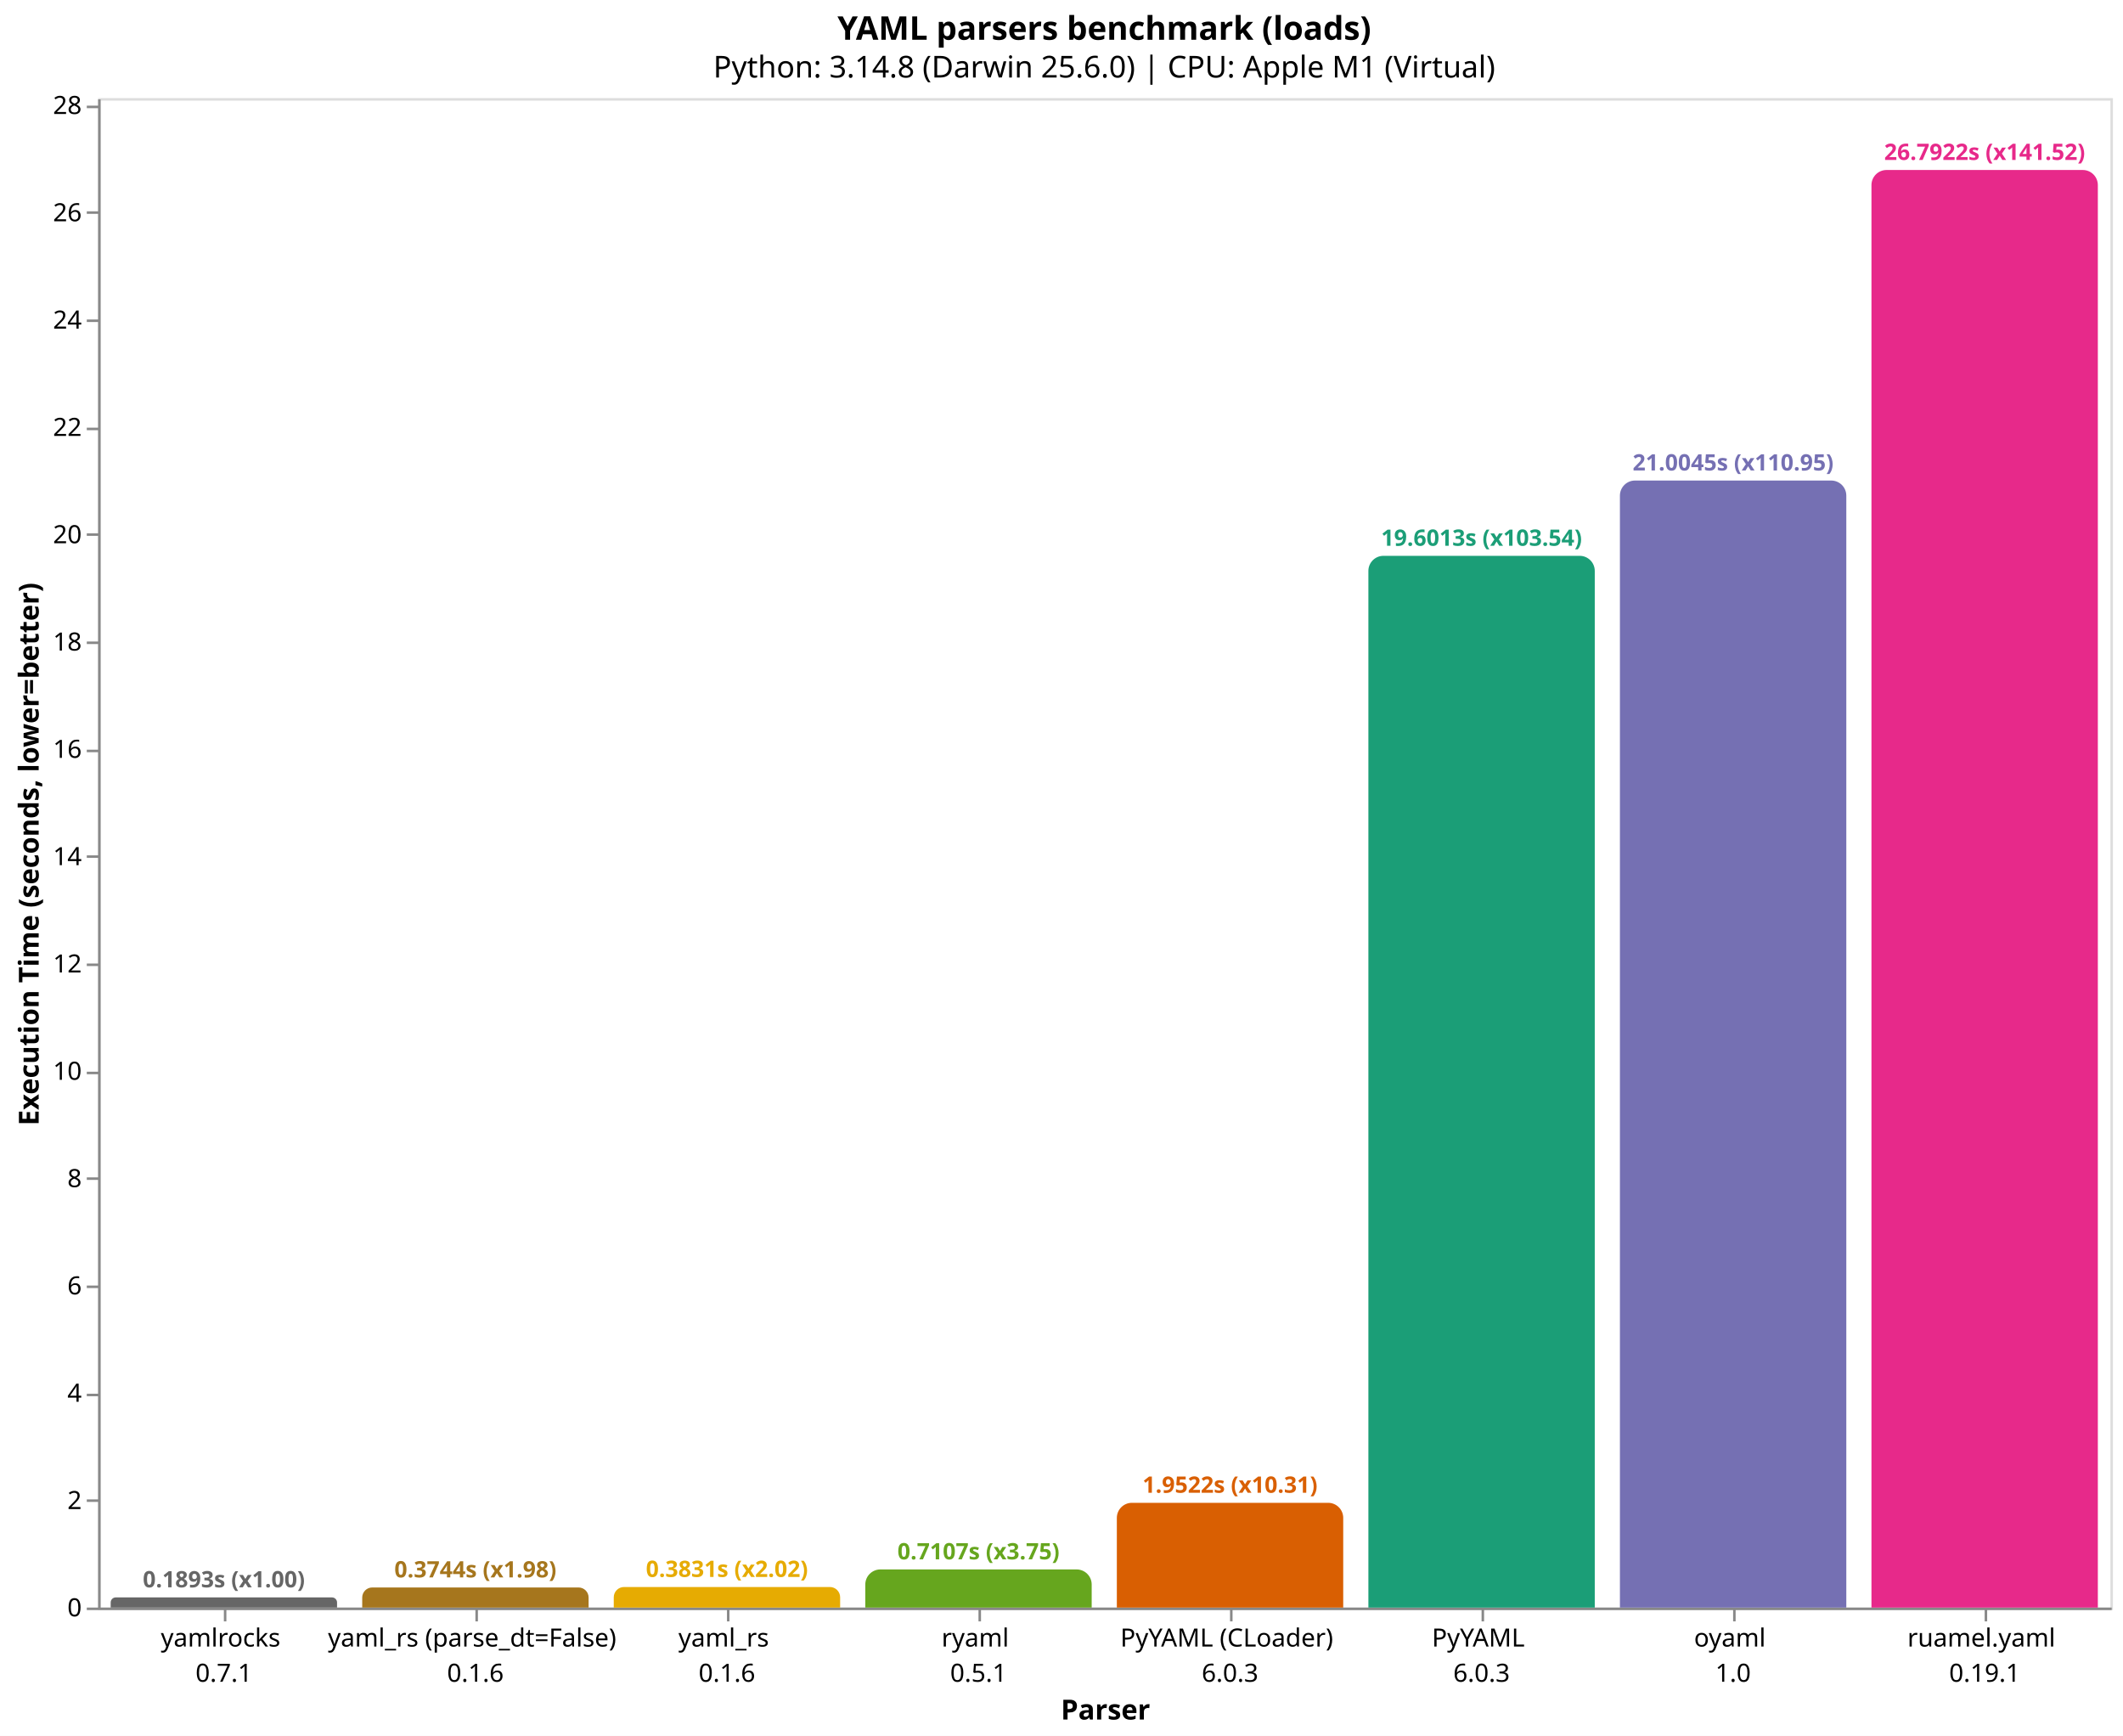
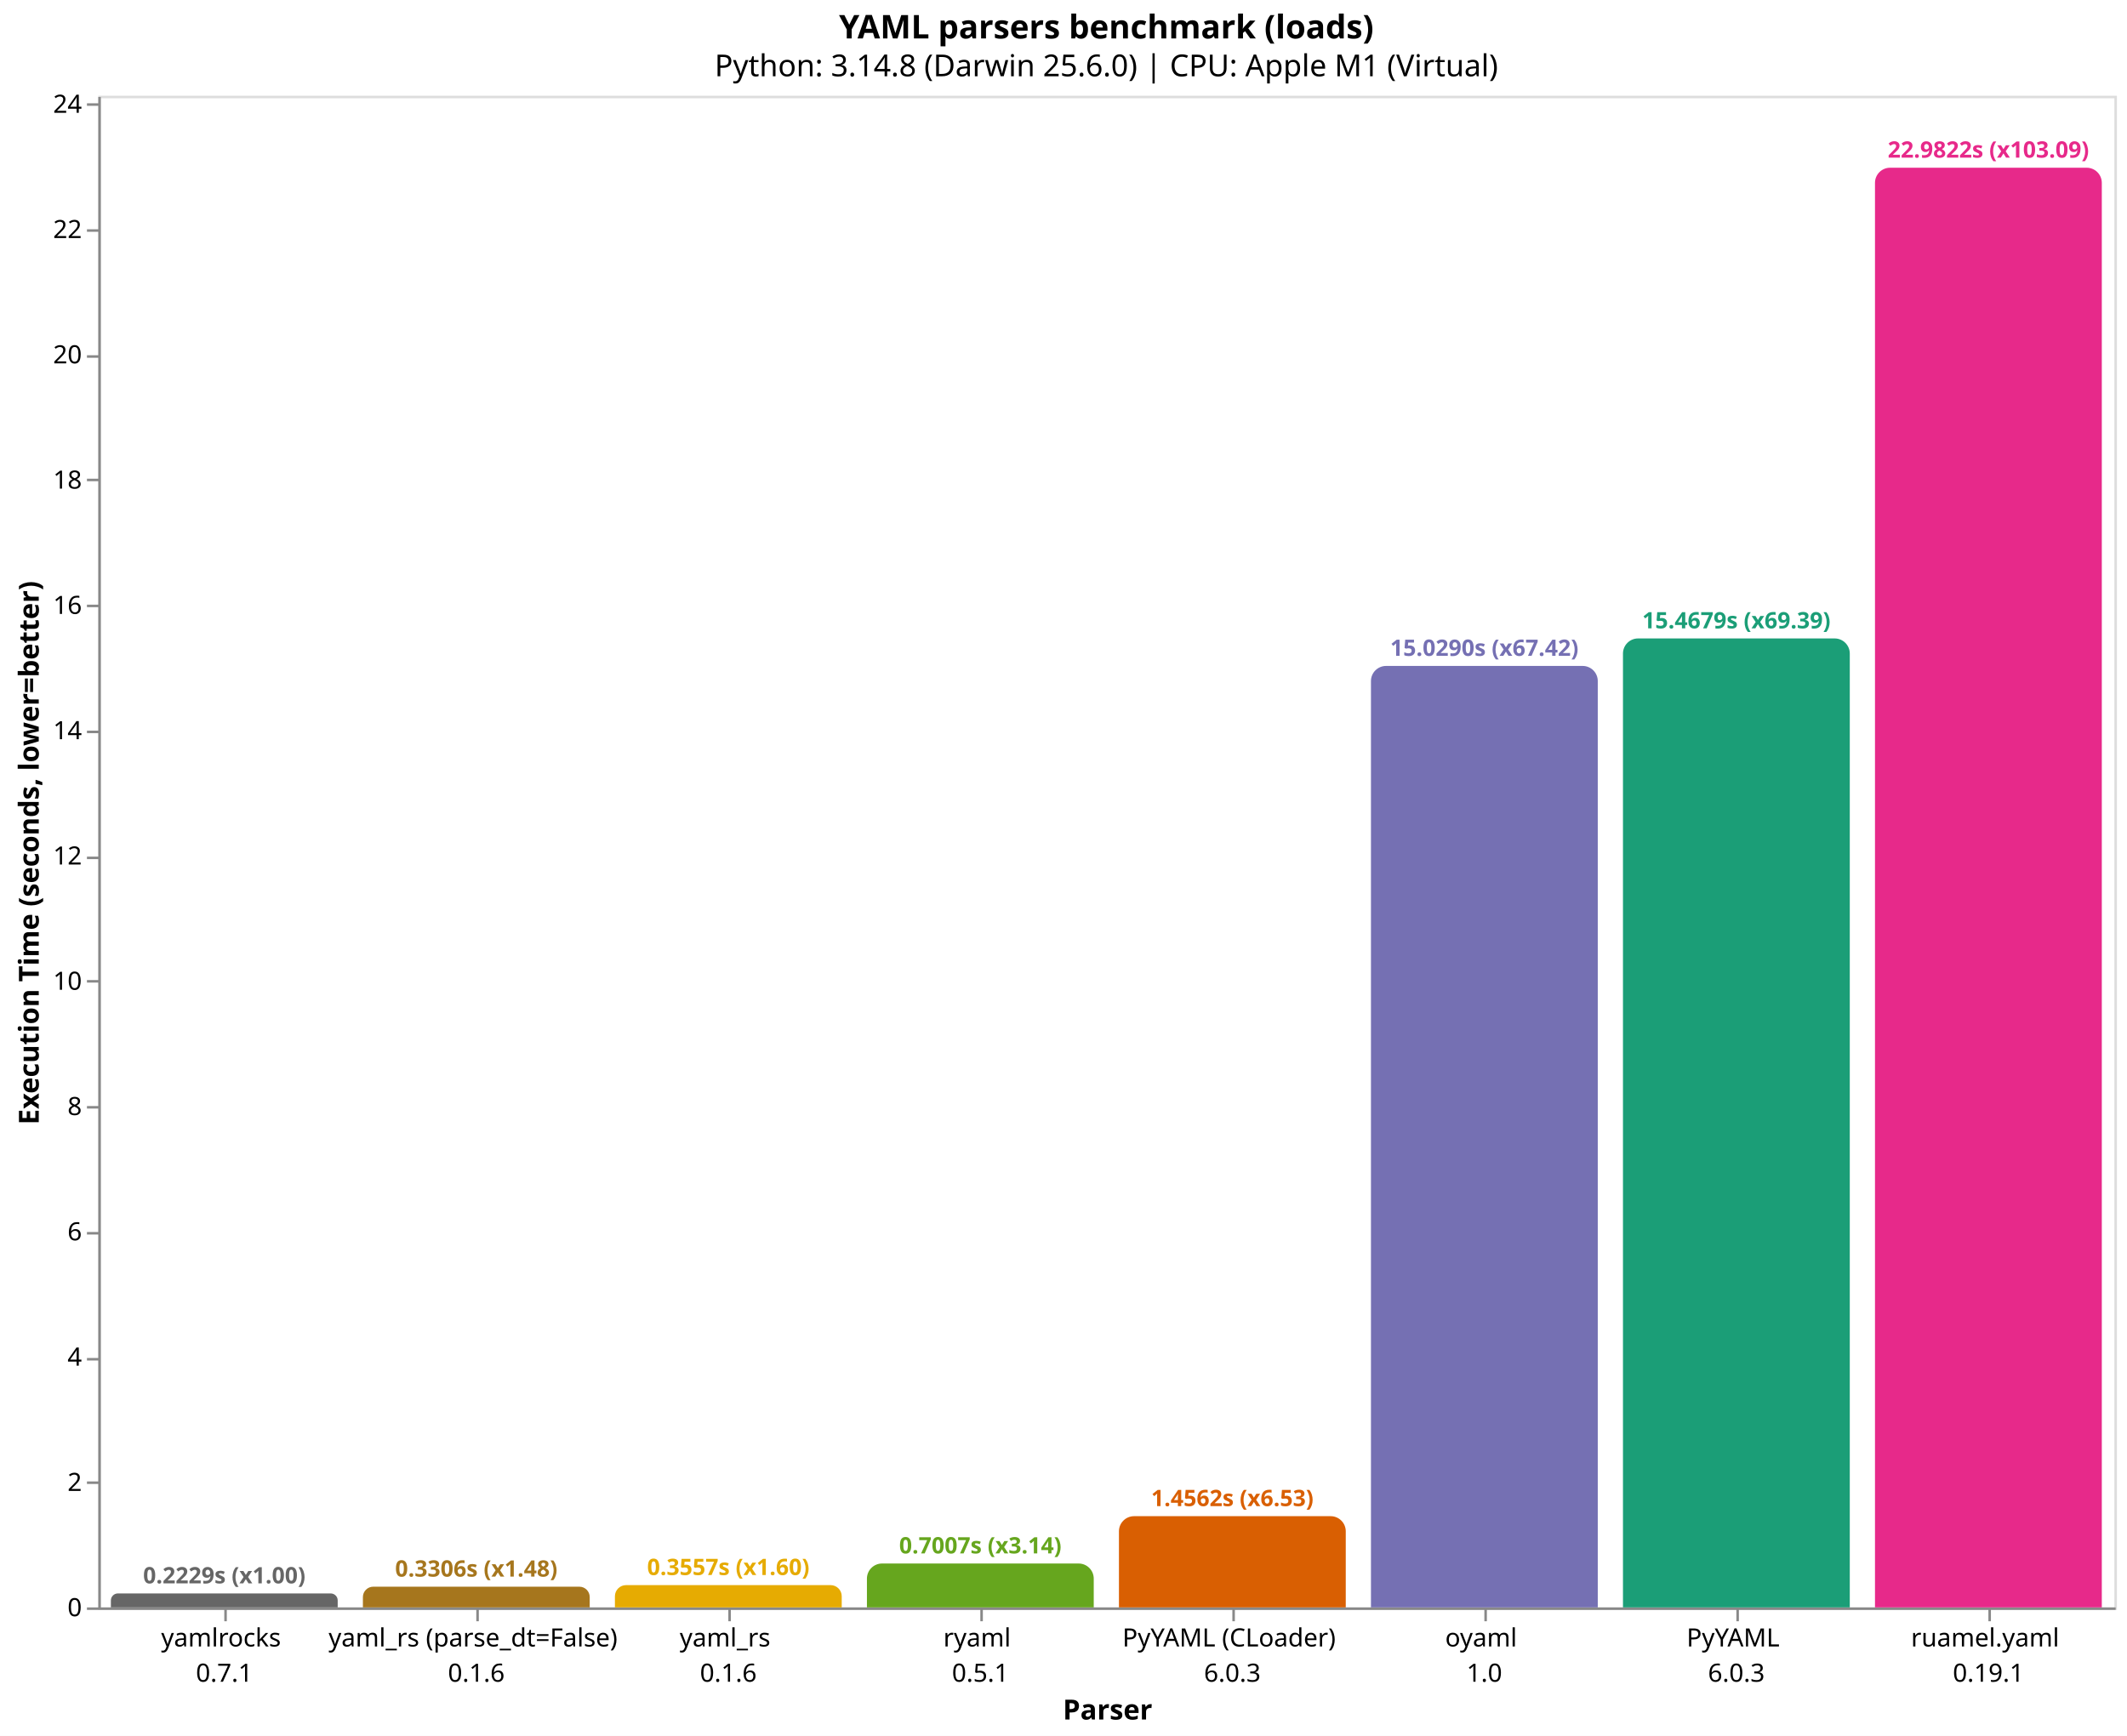
- <svg xmlns="http://www.w3.org/2000/svg" version="1.1" class="marks" width="844" height="690" viewBox="0 0 844 690">
-   <rect width="844" height="690" fill="white" />
-   <g fill="none" stroke-miterlimit="10" transform="translate(39,39)">
+ <svg xmlns="http://www.w3.org/2000/svg" version="1.1" class="marks" width="844" height="689" viewBox="0 0 844 689">
+   <rect width="844" height="689" fill="white" />
+   <g fill="none" stroke-miterlimit="10" transform="translate(39,38)">
    <g class="mark-group role-frame root" role="graphics-object" aria-roledescription="group mark container">
      <g transform="translate(0,0)">
        <path class="background" aria-hidden="true" d="M0.5,0.5h800v600h-800Z" stroke="#ddd" />
        <g>
          <g class="mark-group role-axis" role="graphics-symbol" aria-roledescription="axis" aria-label="X-axis titled 'Parser' for a discrete scale with 8 values: yamlrocks&#10;0.7.1, yaml_rs (parse_dt=False)&#10;0.1.6, yaml_rs&#10;0.1.6, ryaml&#10;0.5.1, PyYAML (CLoader)&#10;6.0.3, ending with ruamel.yaml&#10;0.19.1">
            <g transform="translate(0.5,600.5)">
              <path class="background" aria-hidden="true" d="M0,0h0v0h0Z" pointer-events="none" />
              <g>
                <g class="mark-rule role-axis-tick" pointer-events="none">
                  <line transform="translate(50,0)" x2="0" y2="5" stroke="#888" stroke-width="1" opacity="1" />
                  <line transform="translate(150,0)" x2="0" y2="5" stroke="#888" stroke-width="1" opacity="1" />
                  <line transform="translate(250,0)" x2="0" y2="5" stroke="#888" stroke-width="1" opacity="1" />
                  <line transform="translate(350,0)" x2="0" y2="5" stroke="#888" stroke-width="1" opacity="1" />
                  <line transform="translate(450,0)" x2="0" y2="5" stroke="#888" stroke-width="1" opacity="1" />
                  <line transform="translate(550,0)" x2="0" y2="5" stroke="#888" stroke-width="1" opacity="1" />
                  <line transform="translate(650,0)" x2="0" y2="5" stroke="#888" stroke-width="1" opacity="1" />
                  <line transform="translate(750,0)" x2="0" y2="5" stroke="#888" stroke-width="1" opacity="1" />
                </g>
                <g class="mark-text role-axis-label" pointer-events="none">
                  <text text-anchor="middle" transform="translate(49.5,15)" font-family="sans-serif" font-size="10px" fill="#000" opacity="1">
                    <tspan>yamlrocks</tspan>
                    <tspan x="0" dy="14">0.7.1</tspan>
                  </text>
                  <text text-anchor="middle" transform="translate(149.5,15)" font-family="sans-serif" font-size="10px" fill="#000" opacity="1">
                    <tspan>yaml_rs (parse_dt=False)</tspan>
                    <tspan x="0" dy="14">0.1.6</tspan>
                  </text>
                  <text text-anchor="middle" transform="translate(249.5,15)" font-family="sans-serif" font-size="10px" fill="#000" opacity="1">
                    <tspan>yaml_rs</tspan>
                    <tspan x="0" dy="14">0.1.6</tspan>
                  </text>
                  <text text-anchor="middle" transform="translate(349.5,15)" font-family="sans-serif" font-size="10px" fill="#000" opacity="1">
                    <tspan>ryaml</tspan>
                    <tspan x="0" dy="14">0.5.1</tspan>
                  </text>
                  <text text-anchor="middle" transform="translate(449.5,15)" font-family="sans-serif" font-size="10px" fill="#000" opacity="1">
                    <tspan>PyYAML (CLoader)</tspan>
                    <tspan x="0" dy="14">6.0.3</tspan>
                  </text>
                  <text text-anchor="middle" transform="translate(549.5,15)" font-family="sans-serif" font-size="10px" fill="#000" opacity="1">
+                     <tspan>oyaml</tspan>
+                     <tspan x="0" dy="14">1.0</tspan>
+                   </text>
+                   <text text-anchor="middle" transform="translate(649.5,15)" font-family="sans-serif" font-size="10px" fill="#000" opacity="1">
                    <tspan>PyYAML</tspan>
                    <tspan x="0" dy="14">6.0.3</tspan>
-                   </text>
-                   <text text-anchor="middle" transform="translate(649.5,15)" font-family="sans-serif" font-size="10px" fill="#000" opacity="1">
-                     <tspan>oyaml</tspan>
-                     <tspan x="0" dy="14">1.0</tspan>
                  </text>
                  <text text-anchor="middle" transform="translate(749.5,15)" font-family="sans-serif" font-size="10px" fill="#000" opacity="1">
                    <tspan>ruamel.yaml</tspan>
                    <tspan x="0" dy="14">0.19.1</tspan>
                  </text>
                </g>
                <g class="mark-rule role-axis-domain" pointer-events="none">
                  <line transform="translate(0,0)" x2="800" y2="0" stroke="#888" stroke-width="1" opacity="1" />
                </g>
                <g class="mark-text role-axis-title" pointer-events="none">
                  <text text-anchor="middle" transform="translate(400,44)" font-family="sans-serif" font-size="11px" font-weight="bold" fill="#000" opacity="1">Parser</text>
                </g>
              </g>
              <path class="foreground" aria-hidden="true" d="" pointer-events="none" display="none" />
            </g>
          </g>
-           <g class="mark-group role-axis" role="graphics-symbol" aria-roledescription="axis" aria-label="Y-axis titled 'Execution Time (seconds, lower=better)' for a linear scale with values from 0 to 28">
+           <g class="mark-group role-axis" role="graphics-symbol" aria-roledescription="axis" aria-label="Y-axis titled 'Execution Time (seconds, lower=better)' for a linear scale with values from 0 to 24">
            <g transform="translate(0.5,0.5)">
              <path class="background" aria-hidden="true" d="M0,0h0v0h0Z" pointer-events="none" />
              <g>
                <g class="mark-rule role-axis-tick" pointer-events="none">
                  <line transform="translate(0,600)" x2="-5" y2="0" stroke="#888" stroke-width="1" opacity="1" />
-                   <line transform="translate(0,557)" x2="-5" y2="0" stroke="#888" stroke-width="1" opacity="1" />
-                   <line transform="translate(0,515)" x2="-5" y2="0" stroke="#888" stroke-width="1" opacity="1" />
-                   <line transform="translate(0,472)" x2="-5" y2="0" stroke="#888" stroke-width="1" opacity="1" />
-                   <line transform="translate(0,429)" x2="-5" y2="0" stroke="#888" stroke-width="1" opacity="1" />
-                   <line transform="translate(0,387)" x2="-5" y2="0" stroke="#888" stroke-width="1" opacity="1" />
-                   <line transform="translate(0,344)" x2="-5" y2="0" stroke="#888" stroke-width="1" opacity="1" />
-                   <line transform="translate(0,301)" x2="-5" y2="0" stroke="#888" stroke-width="1" opacity="1" />
-                   <line transform="translate(0,259)" x2="-5" y2="0" stroke="#888" stroke-width="1" opacity="1" />
-                   <line transform="translate(0,216)" x2="-5" y2="0" stroke="#888" stroke-width="1" opacity="1" />
-                   <line transform="translate(0,173)" x2="-5" y2="0" stroke="#888" stroke-width="1" opacity="1" />
-                   <line transform="translate(0,131)" x2="-5" y2="0" stroke="#888" stroke-width="1" opacity="1" />
-                   <line transform="translate(0,88)" x2="-5" y2="0" stroke="#888" stroke-width="1" opacity="1" />
-                   <line transform="translate(0,45)" x2="-5" y2="0" stroke="#888" stroke-width="1" opacity="1" />
+                   <line transform="translate(0,550)" x2="-5" y2="0" stroke="#888" stroke-width="1" opacity="1" />
+                   <line transform="translate(0,501)" x2="-5" y2="0" stroke="#888" stroke-width="1" opacity="1" />
+                   <line transform="translate(0,451)" x2="-5" y2="0" stroke="#888" stroke-width="1" opacity="1" />
+                   <line transform="translate(0,401)" x2="-5" y2="0" stroke="#888" stroke-width="1" opacity="1" />
+                   <line transform="translate(0,351)" x2="-5" y2="0" stroke="#888" stroke-width="1" opacity="1" />
+                   <line transform="translate(0,302)" x2="-5" y2="0" stroke="#888" stroke-width="1" opacity="1" />
+                   <line transform="translate(0,252)" x2="-5" y2="0" stroke="#888" stroke-width="1" opacity="1" />
+                   <line transform="translate(0,202)" x2="-5" y2="0" stroke="#888" stroke-width="1" opacity="1" />
+                   <line transform="translate(0,152)" x2="-5" y2="0" stroke="#888" stroke-width="1" opacity="1" />
+                   <line transform="translate(0,103)" x2="-5" y2="0" stroke="#888" stroke-width="1" opacity="1" />
+                   <line transform="translate(0,53)" x2="-5" y2="0" stroke="#888" stroke-width="1" opacity="1" />
                  <line transform="translate(0,3)" x2="-5" y2="0" stroke="#888" stroke-width="1" opacity="1" />
                </g>
                <g class="mark-text role-axis-label" pointer-events="none">
                  <text text-anchor="end" transform="translate(-7,603)" font-family="sans-serif" font-size="10px" fill="#000" opacity="1">0</text>
-                   <text text-anchor="end" transform="translate(-7,560.3436)" font-family="sans-serif" font-size="10px" fill="#000" opacity="1">2</text>
-                   <text text-anchor="end" transform="translate(-7,517.6872)" font-family="sans-serif" font-size="10px" fill="#000" opacity="1">4</text>
-                   <text text-anchor="end" transform="translate(-7,475.0308)" font-family="sans-serif" font-size="10px" fill="#000" opacity="1">6</text>
-                   <text text-anchor="end" transform="translate(-7,432.3744)" font-family="sans-serif" font-size="10px" fill="#000" opacity="1">8</text>
-                   <text text-anchor="end" transform="translate(-7,389.718)" font-family="sans-serif" font-size="10px" fill="#000" opacity="1">10</text>
-                   <text text-anchor="end" transform="translate(-7,347.0616)" font-family="sans-serif" font-size="10px" fill="#000" opacity="1">12</text>
-                   <text text-anchor="end" transform="translate(-7,304.4052)" font-family="sans-serif" font-size="10px" fill="#000" opacity="1">14</text>
-                   <text text-anchor="end" transform="translate(-7,261.7488)" font-family="sans-serif" font-size="10px" fill="#000" opacity="1">16</text>
-                   <text text-anchor="end" transform="translate(-7,219.0924)" font-family="sans-serif" font-size="10px" fill="#000" opacity="1">18</text>
-                   <text text-anchor="end" transform="translate(-7,176.436)" font-family="sans-serif" font-size="10px" fill="#000" opacity="1">20</text>
-                   <text text-anchor="end" transform="translate(-7,133.7795)" font-family="sans-serif" font-size="10px" fill="#000" opacity="1">22</text>
-                   <text text-anchor="end" transform="translate(-7,91.12314)" font-family="sans-serif" font-size="10px" fill="#000" opacity="1">24</text>
-                   <text text-anchor="end" transform="translate(-7,48.46674)" font-family="sans-serif" font-size="10px" fill="#000" opacity="1">26</text>
-                   <text text-anchor="end" transform="translate(-7,5.810334)" font-family="sans-serif" font-size="10px" fill="#000" opacity="1">28</text>
+                   <text text-anchor="end" transform="translate(-7,553.2721)" font-family="sans-serif" font-size="10px" fill="#000" opacity="1">2</text>
+                   <text text-anchor="end" transform="translate(-7,503.5442)" font-family="sans-serif" font-size="10px" fill="#000" opacity="1">4</text>
+                   <text text-anchor="end" transform="translate(-7,453.8163)" font-family="sans-serif" font-size="10px" fill="#000" opacity="1">6</text>
+                   <text text-anchor="end" transform="translate(-7,404.0884)" font-family="sans-serif" font-size="10px" fill="#000" opacity="1">8</text>
+                   <text text-anchor="end" transform="translate(-7,354.3605)" font-family="sans-serif" font-size="10px" fill="#000" opacity="1">10</text>
+                   <text text-anchor="end" transform="translate(-7,304.6326)" font-family="sans-serif" font-size="10px" fill="#000" opacity="1">12</text>
+                   <text text-anchor="end" transform="translate(-7,254.9047)" font-family="sans-serif" font-size="10px" fill="#000" opacity="1">14</text>
+                   <text text-anchor="end" transform="translate(-7,205.1768)" font-family="sans-serif" font-size="10px" fill="#000" opacity="1">16</text>
+                   <text text-anchor="end" transform="translate(-7,155.4489)" font-family="sans-serif" font-size="10px" fill="#000" opacity="1">18</text>
+                   <text text-anchor="end" transform="translate(-7,105.721)" font-family="sans-serif" font-size="10px" fill="#000" opacity="1">20</text>
+                   <text text-anchor="end" transform="translate(-7,55.99306)" font-family="sans-serif" font-size="10px" fill="#000" opacity="1">22</text>
+                   <text text-anchor="end" transform="translate(-7,6.265161)" font-family="sans-serif" font-size="10px" fill="#000" opacity="1">24</text>
                </g>
                <g class="mark-rule role-axis-domain" pointer-events="none">
                  <line transform="translate(0,600)" x2="0" y2="-600" stroke="#888" stroke-width="1" opacity="1" />
                </g>
                <g class="mark-text role-axis-title" pointer-events="none">
                  <text text-anchor="middle" transform="translate(-22.12305,300) rotate(-90) translate(0,-2)" font-family="sans-serif" font-size="11px" font-weight="bold" fill="#000" opacity="1">Execution Time (seconds, lower=better)</text>
                </g>
              </g>
              <path class="foreground" aria-hidden="true" d="" pointer-events="none" display="none" />
            </g>
          </g>
          <g class="mark-group role-scope" role="graphics-object" aria-roledescription="group mark container">
-             <g transform="translate(5,595.9622)">
-               <path class="background" aria-hidden="true" d="M2.019,0L87.981,0C89.095,0,90,0.905,90,2.019L90,4.038C90,4.038,90,4.038,90,4.038L0,4.038C0,4.038,0,4.038,0,4.038L0,2.019C0,0.905,0.905,0,2.019,0Z" />
+             <g transform="translate(5,594.4572)">
+               <path class="background" aria-hidden="true" d="M2.771,0L87.229,0C88.758,0,90,1.242,90,2.771L90,5.543C90,5.543,90,5.543,90,5.543L0,5.543C0,5.543,0,5.543,0,5.543L0,2.771C0,1.242,1.242,0,2.771,0Z" />
              <g clip-path="url(#clip1)">
                <g class="mark-group role-scope" role="graphics-object" aria-roledescription="group mark container">
-                   <g transform="translate(0,-595.9622)">
-                     <path class="background" aria-hidden="true" d="M0,0h90v0h-90Z" />
-                     <g>
-                       <g class="mark-rect role-mark layer_0_marks" role="graphics-object" aria-roledescription="rect mark container">
-                         <path aria-label="Parser: yamlrocks&#10;0.7.1; Execution Time (seconds, lower=better): 0.189315403; parser: yamlrocks; Execution Time (s): 0.1893; Slowdown: 1.00" role="graphics-symbol" aria-roledescription="bar" d="M0,595.962h90v4.038h-90Z" fill="#666666" />
-                       </g>
-                     </g>
-                     <path class="foreground" aria-hidden="true" d="" display="none" />
-                   </g>
-                 </g>
-               </g>
-               <path class="foreground" aria-hidden="true" d="" display="none" />
-             </g>
-             <g transform="translate(105,592.0141)">
-               <path class="background" aria-hidden="true" d="M3.993,0L86.007,0C88.211,0,90,1.789,90,3.993L90,7.986C90,7.986,90,7.986,90,7.986L0,7.986C0,7.986,0,7.986,0,7.986L0,3.993C0,1.789,1.789,0,3.993,0Z" />
+                   <g transform="translate(0,-594.4572)">
+                     <path class="background" aria-hidden="true" d="M0,0h90v0h-90Z" />
+                     <g>
+                       <g class="mark-rect role-mark layer_0_marks" role="graphics-object" aria-roledescription="rect mark container">
+                         <path aria-label="Parser: yamlrocks&#10;0.7.1; Execution Time (seconds, lower=better): 0.222924763667; parser: yamlrocks; Execution Time (s): 0.2229; Slowdown: 1.00" role="graphics-symbol" aria-roledescription="bar" d="M0,594.457h90v5.543h-90Z" fill="#666666" />
+                       </g>
+                     </g>
+                     <path class="foreground" aria-hidden="true" d="" display="none" />
+                   </g>
+                 </g>
+               </g>
+               <path class="foreground" aria-hidden="true" d="" display="none" />
+             </g>
+             <g transform="translate(105,591.7798)">
+               <path class="background" aria-hidden="true" d="M4.11,0L85.89,0C88.158,0,90,1.842,90,4.11L90,8.22C90,8.22,90,8.22,90,8.22L0,8.22C0,8.22,0,8.22,0,8.22L0,4.11C0,1.842,1.842,0,4.11,0Z" />
              <g clip-path="url(#clip2)">
                <g class="mark-group role-scope" role="graphics-object" aria-roledescription="group mark container">
-                   <g transform="translate(0,-592.0141)">
-                     <path class="background" aria-hidden="true" d="M0,0h90v0h-90Z" />
-                     <g>
-                       <g class="mark-rect role-mark layer_0_marks" role="graphics-object" aria-roledescription="rect mark container">
-                         <path aria-label="Parser: yaml_rs (parse_dt=False)&#10;0.1.6; Execution Time (seconds, lower=better): 0.374429152667; parser: yaml_rs (parse_dt=False); Execution Time (s): 0.3744; Slowdown: 1.98" role="graphics-symbol" aria-roledescription="bar" d="M0,592.014h90v7.986h-90Z" fill="#a6761d" />
-                       </g>
-                     </g>
-                     <path class="foreground" aria-hidden="true" d="" display="none" />
-                   </g>
-                 </g>
-               </g>
-               <path class="foreground" aria-hidden="true" d="" display="none" />
-             </g>
-             <g transform="translate(205,591.8289)">
-               <path class="background" aria-hidden="true" d="M4.086,0L85.914,0C88.169,0,90,1.831,90,4.086L90,8.171C90,8.171,90,8.171,90,8.171L0,8.171C0,8.171,0,8.171,0,8.171L0,4.086C0,1.831,1.831,0,4.086,0Z" />
+                   <g transform="translate(0,-591.7798)">
+                     <path class="background" aria-hidden="true" d="M0,0h90v0h-90Z" />
+                     <g>
+                       <g class="mark-rect role-mark layer_0_marks" role="graphics-object" aria-roledescription="rect mark container">
+                         <path aria-label="Parser: yaml_rs (parse_dt=False)&#10;0.1.6; Execution Time (seconds, lower=better): 0.330609013667; parser: yaml_rs (parse_dt=False); Execution Time (s): 0.3306; Slowdown: 1.48" role="graphics-symbol" aria-roledescription="bar" d="M0,591.78h90v8.22h-90Z" fill="#a6761d" />
+                       </g>
+                     </g>
+                     <path class="foreground" aria-hidden="true" d="" display="none" />
+                   </g>
+                 </g>
+               </g>
+               <path class="foreground" aria-hidden="true" d="" display="none" />
+             </g>
+             <g transform="translate(205,591.1548)">
+               <path class="background" aria-hidden="true" d="M4.423,0L85.577,0C88.018,0,90,1.982,90,4.423L90,8.845C90,8.845,90,8.845,90,8.845L0,8.845C0,8.845,0,8.845,0,8.845L0,4.423C0,1.982,1.982,0,4.423,0Z" />
              <g clip-path="url(#clip3)">
                <g class="mark-group role-scope" role="graphics-object" aria-roledescription="group mark container">
-                   <g transform="translate(0,-591.8289)">
-                     <path class="background" aria-hidden="true" d="M0,0h90v0h-90Z" />
-                     <g>
-                       <g class="mark-rect role-mark layer_0_marks" role="graphics-object" aria-roledescription="rect mark container">
-                         <path aria-label="Parser: yaml_rs&#10;0.1.6; Execution Time (seconds, lower=better): 0.383112111333; parser: yaml_rs; Execution Time (s): 0.3831; Slowdown: 2.02" role="graphics-symbol" aria-roledescription="bar" d="M0,591.829h90v8.171h-90Z" fill="#e6ab02" />
-                       </g>
-                     </g>
-                     <path class="foreground" aria-hidden="true" d="" display="none" />
-                   </g>
-                 </g>
-               </g>
-               <path class="foreground" aria-hidden="true" d="" display="none" />
-             </g>
-             <g transform="translate(305,584.8422)">
-               <path class="background" aria-hidden="true" d="M6,0L84,0C87.311,0,90,2.689,90,6L90,15.158C90,15.158,90,15.158,90,15.158L0,15.158C0,15.158,0,15.158,0,15.158L0,6C0,2.689,2.689,0,6,0Z" />
+                   <g transform="translate(0,-591.1548)">
+                     <path class="background" aria-hidden="true" d="M0,0h90v0h-90Z" />
+                     <g>
+                       <g class="mark-rect role-mark layer_0_marks" role="graphics-object" aria-roledescription="rect mark container">
+                         <path aria-label="Parser: yaml_rs&#10;0.1.6; Execution Time (seconds, lower=better): 0.355742180667; parser: yaml_rs; Execution Time (s): 0.3557; Slowdown: 1.60" role="graphics-symbol" aria-roledescription="bar" d="M0,591.155h90v8.845h-90Z" fill="#e6ab02" />
+                       </g>
+                     </g>
+                     <path class="foreground" aria-hidden="true" d="" display="none" />
+                   </g>
+                 </g>
+               </g>
+               <path class="foreground" aria-hidden="true" d="" display="none" />
+             </g>
+             <g transform="translate(305,582.5781)">
+               <path class="background" aria-hidden="true" d="M6,0L84,0C87.311,0,90,2.689,90,6L90,17.422C90,17.422,90,17.422,90,17.422L0,17.422C0,17.422,0,17.422,0,17.422L0,6C0,2.689,2.689,0,6,0Z" />
              <g clip-path="url(#clip4)">
                <g class="mark-group role-scope" role="graphics-object" aria-roledescription="group mark container">
-                   <g transform="translate(0,-584.8422)">
-                     <path class="background" aria-hidden="true" d="M0,0h90v0h-90Z" />
-                     <g>
-                       <g class="mark-rect role-mark layer_0_marks" role="graphics-object" aria-roledescription="rect mark container">
-                         <path aria-label="Parser: ryaml&#10;0.5.1; Execution Time (seconds, lower=better): 0.710693347333; parser: ryaml; Execution Time (s): 0.7107; Slowdown: 3.75" role="graphics-symbol" aria-roledescription="bar" d="M0,584.842h90v15.158h-90Z" fill="#66a61e" />
-                       </g>
-                     </g>
-                     <path class="foreground" aria-hidden="true" d="" display="none" />
-                   </g>
-                 </g>
-               </g>
-               <path class="foreground" aria-hidden="true" d="" display="none" />
-             </g>
-             <g transform="translate(405,558.3622)">
-               <path class="background" aria-hidden="true" d="M6,0L84,0C87.311,0,90,2.689,90,6L90,41.638C90,41.638,90,41.638,90,41.638L0,41.638C0,41.638,0,41.638,0,41.638L0,6C0,2.689,2.689,0,6,0Z" />
+                   <g transform="translate(0,-582.5781)">
+                     <path class="background" aria-hidden="true" d="M0,0h90v0h-90Z" />
+                     <g>
+                       <g class="mark-rect role-mark layer_0_marks" role="graphics-object" aria-roledescription="rect mark container">
+                         <path aria-label="Parser: ryaml&#10;0.5.1; Execution Time (seconds, lower=better): 0.700687472333; parser: ryaml; Execution Time (s): 0.7007; Slowdown: 3.14" role="graphics-symbol" aria-roledescription="bar" d="M0,582.578h90v17.422h-90Z" fill="#66a61e" />
+                       </g>
+                     </g>
+                     <path class="foreground" aria-hidden="true" d="" display="none" />
+                   </g>
+                 </g>
+               </g>
+               <path class="foreground" aria-hidden="true" d="" display="none" />
+             </g>
+             <g transform="translate(405,563.7937)">
+               <path class="background" aria-hidden="true" d="M6,0L84,0C87.311,0,90,2.689,90,6L90,36.206C90,36.206,90,36.206,90,36.206L0,36.206C0,36.206,0,36.206,0,36.206L0,6C0,2.689,2.689,0,6,0Z" />
              <g clip-path="url(#clip5)">
                <g class="mark-group role-scope" role="graphics-object" aria-roledescription="group mark container">
-                   <g transform="translate(0,-558.3622)">
-                     <path class="background" aria-hidden="true" d="M0,0h90v0h-90Z" />
-                     <g>
-                       <g class="mark-rect role-mark layer_0_marks" role="graphics-object" aria-roledescription="rect mark container">
-                         <path aria-label="Parser: PyYAML (CLoader)&#10;6.0.3; Execution Time (seconds, lower=better): 1.95224298633; parser: PyYAML (CLoader); Execution Time (s): 1.9522; Slowdown: 10.31" role="graphics-symbol" aria-roledescription="bar" d="M0,558.362h90v41.638h-90Z" fill="#d95f02" />
-                       </g>
-                     </g>
-                     <path class="foreground" aria-hidden="true" d="" display="none" />
-                   </g>
-                 </g>
-               </g>
-               <path class="foreground" aria-hidden="true" d="" display="none" />
-             </g>
-             <g transform="translate(505,181.9396)">
-               <path class="background" aria-hidden="true" d="M6,0L84,0C87.311,0,90,2.689,90,6L90,418.06C90,418.06,90,418.06,90,418.06L0,418.06C0,418.06,0,418.06,0,418.06L0,6C0,2.689,2.689,0,6,0Z" />
+                   <g transform="translate(0,-563.7937)">
+                     <path class="background" aria-hidden="true" d="M0,0h90v0h-90Z" />
+                     <g>
+                       <g class="mark-rect role-mark layer_0_marks" role="graphics-object" aria-roledescription="rect mark container">
+                         <path aria-label="Parser: PyYAML (CLoader)&#10;6.0.3; Execution Time (seconds, lower=better): 1.45617655533; parser: PyYAML (CLoader); Execution Time (s): 1.4562; Slowdown: 6.53" role="graphics-symbol" aria-roledescription="bar" d="M0,563.794h90v36.206h-90Z" fill="#d95f02" />
+                       </g>
+                     </g>
+                     <path class="foreground" aria-hidden="true" d="" display="none" />
+                   </g>
+                 </g>
+               </g>
+               <path class="foreground" aria-hidden="true" d="" display="none" />
+             </g>
+             <g transform="translate(505,226.3198)">
+               <path class="background" aria-hidden="true" d="M6,0L84,0C87.311,0,90,2.689,90,6L90,373.68C90,373.68,90,373.68,90,373.68L0,373.68C0,373.68,0,373.68,0,373.68L0,6C0,2.689,2.689,0,6,0Z" />
              <g clip-path="url(#clip6)">
                <g class="mark-group role-scope" role="graphics-object" aria-roledescription="group mark container">
-                   <g transform="translate(0,-181.9396)">
-                     <path class="background" aria-hidden="true" d="M0,0h90v0h-90Z" />
-                     <g>
-                       <g class="mark-rect role-mark layer_0_marks" role="graphics-object" aria-roledescription="rect mark container">
-                         <path aria-label="Parser: PyYAML&#10;6.0.3; Execution Time (seconds, lower=better): 19.6012967363; parser: PyYAML; Execution Time (s): 19.6013; Slowdown: 103.54" role="graphics-symbol" aria-roledescription="bar" d="M0,181.94h90v418.06h-90Z" fill="#1b9e77" />
-                       </g>
-                     </g>
-                     <path class="foreground" aria-hidden="true" d="" display="none" />
-                   </g>
-                 </g>
-               </g>
-               <path class="foreground" aria-hidden="true" d="" display="none" />
-             </g>
-             <g transform="translate(605,152.0115)">
-               <path class="background" aria-hidden="true" d="M6,0L84,0C87.311,0,90,2.689,90,6L90,447.989C90,447.989,90,447.989,90,447.989L0,447.989C0,447.989,0,447.989,0,447.989L0,6C0,2.689,2.689,0,6,0Z" />
+                   <g transform="translate(0,-226.3198)">
+                     <path class="background" aria-hidden="true" d="M0,0h90v0h-90Z" />
+                     <g>
+                       <g class="mark-rect role-mark layer_0_marks" role="graphics-object" aria-roledescription="rect mark container">
+                         <path aria-label="Parser: oyaml&#10;1.0; Execution Time (seconds, lower=better): 15.0289939307; parser: oyaml; Execution Time (s): 15.0290; Slowdown: 67.42" role="graphics-symbol" aria-roledescription="bar" d="M0,226.32h90v373.68h-90Z" fill="#7570b3" />
+                       </g>
+                     </g>
+                     <path class="foreground" aria-hidden="true" d="" display="none" />
+                   </g>
+                 </g>
+               </g>
+               <path class="foreground" aria-hidden="true" d="" display="none" />
+             </g>
+             <g transform="translate(605,215.4062)">
+               <path class="background" aria-hidden="true" d="M6,0L84,0C87.311,0,90,2.689,90,6L90,384.594C90,384.594,90,384.594,90,384.594L0,384.594C0,384.594,0,384.594,0,384.594L0,6C0,2.689,2.689,0,6,0Z" />
              <g clip-path="url(#clip7)">
                <g class="mark-group role-scope" role="graphics-object" aria-roledescription="group mark container">
-                   <g transform="translate(0,-152.0115)">
-                     <path class="background" aria-hidden="true" d="M0,0h90v0h-90Z" />
-                     <g>
-                       <g class="mark-rect role-mark layer_0_marks" role="graphics-object" aria-roledescription="rect mark container">
-                         <path aria-label="Parser: oyaml&#10;1.0; Execution Time (seconds, lower=better): 21.0045147087; parser: oyaml; Execution Time (s): 21.0045; Slowdown: 110.95" role="graphics-symbol" aria-roledescription="bar" d="M0,152.011h90v447.989h-90Z" fill="#7570b3" />
+                   <g transform="translate(0,-215.4062)">
+                     <path class="background" aria-hidden="true" d="M0,0h90v0h-90Z" />
+                     <g>
+                       <g class="mark-rect role-mark layer_0_marks" role="graphics-object" aria-roledescription="rect mark container">
+                         <path aria-label="Parser: PyYAML&#10;6.0.3; Execution Time (seconds, lower=better): 15.4679260973; parser: PyYAML; Execution Time (s): 15.4679; Slowdown: 69.39" role="graphics-symbol" aria-roledescription="bar" d="M0,215.406h90v384.594h-90Z" fill="#1b9e77" />
                      </g>
                    </g>
                    <path class="foreground" aria-hidden="true" d="" display="none" />
                  </g>
                </g>
              </g>
              <path class="foreground" aria-hidden="true" d="" display="none" />
            </g>
            <g transform="translate(705,28.57143)">
              <path class="background" aria-hidden="true" d="M6,0L84,0C87.311,0,90,2.689,90,6L90,571.429C90,571.429,90,571.429,90,571.429L0,571.429C0,571.429,0,571.429,0,571.429L0,6C0,2.689,2.689,0,6,0Z" />
              <g clip-path="url(#clip8)">
                <g class="mark-group role-scope" role="graphics-object" aria-roledescription="group mark container">
                  <g transform="translate(0,-28.57143)">
                    <path class="background" aria-hidden="true" d="M0,0h90v0h-90Z" />
                    <g>
                      <g class="mark-rect role-mark layer_0_marks" role="graphics-object" aria-roledescription="rect mark container">
-                         <path aria-label="Parser: ruamel.yaml&#10;0.19.1; Execution Time (seconds, lower=better): 26.7921581663; parser: ruamel.yaml; Execution Time (s): 26.7922; Slowdown: 141.52" role="graphics-symbol" aria-roledescription="bar" d="M0,28.571h90v571.429h-90Z" fill="#e7298a" />
+                         <path aria-label="Parser: ruamel.yaml&#10;0.19.1; Execution Time (seconds, lower=better): 22.9822105417; parser: ruamel.yaml; Execution Time (s): 22.9822; Slowdown: 103.09" role="graphics-symbol" aria-roledescription="bar" d="M0,28.571h90v571.429h-90Z" fill="#e7298a" />
                      </g>
                    </g>
                    <path class="foreground" aria-hidden="true" d="" display="none" />
                  </g>
                </g>
              </g>
              <path class="foreground" aria-hidden="true" d="" display="none" />
            </g>
          </g>
          <g class="mark-text role-mark layer_1_marks" role="graphics-object" aria-roledescription="text mark container">
-             <text aria-label="Parser: yamlrocks&#10;0.7.1; Execution Time (seconds, lower=better): 0.189315403; parser: yamlrocks; label: 0.1893s (x1.00); Execution Time (s): 0.1893; Slowdown: 1.00" role="graphics-symbol" aria-roledescription="text mark" text-anchor="middle" transform="translate(50,591.9622)" font-family="sans-serif" font-size="9px" font-weight="bold" fill="#666666">0.1893s (x1.00)</text>
-             <text aria-label="Parser: yaml_rs (parse_dt=False)&#10;0.1.6; Execution Time (seconds, lower=better): 0.374429152667; parser: yaml_rs (parse_dt=False); label: 0.3744s (x1.98); Execution Time (s): 0.3744; Slowdown: 1.98" role="graphics-symbol" aria-roledescription="text mark" text-anchor="middle" transform="translate(150,588.0141)" font-family="sans-serif" font-size="9px" font-weight="bold" fill="#a6761d">0.3744s (x1.98)</text>
-             <text aria-label="Parser: yaml_rs&#10;0.1.6; Execution Time (seconds, lower=better): 0.383112111333; parser: yaml_rs; label: 0.3831s (x2.02); Execution Time (s): 0.3831; Slowdown: 2.02" role="graphics-symbol" aria-roledescription="text mark" text-anchor="middle" transform="translate(250,587.8289)" font-family="sans-serif" font-size="9px" font-weight="bold" fill="#e6ab02">0.3831s (x2.02)</text>
-             <text aria-label="Parser: ryaml&#10;0.5.1; Execution Time (seconds, lower=better): 0.710693347333; parser: ryaml; label: 0.7107s (x3.75); Execution Time (s): 0.7107; Slowdown: 3.75" role="graphics-symbol" aria-roledescription="text mark" text-anchor="middle" transform="translate(350,580.8422)" font-family="sans-serif" font-size="9px" font-weight="bold" fill="#66a61e">0.7107s (x3.75)</text>
-             <text aria-label="Parser: PyYAML (CLoader)&#10;6.0.3; Execution Time (seconds, lower=better): 1.95224298633; parser: PyYAML (CLoader); label: 1.9522s (x10.31); Execution Time (s): 1.9522; Slowdown: 10.31" role="graphics-symbol" aria-roledescription="text mark" text-anchor="middle" transform="translate(450,554.3622)" font-family="sans-serif" font-size="9px" font-weight="bold" fill="#d95f02">1.9522s (x10.31)</text>
-             <text aria-label="Parser: PyYAML&#10;6.0.3; Execution Time (seconds, lower=better): 19.6012967363; parser: PyYAML; label: 19.6013s (x103.54); Execution Time (s): 19.6013; Slowdown: 103.54" role="graphics-symbol" aria-roledescription="text mark" text-anchor="middle" transform="translate(550,177.9396)" font-family="sans-serif" font-size="9px" font-weight="bold" fill="#1b9e77">19.6013s (x103.54)</text>
-             <text aria-label="Parser: oyaml&#10;1.0; Execution Time (seconds, lower=better): 21.0045147087; parser: oyaml; label: 21.0045s (x110.95); Execution Time (s): 21.0045; Slowdown: 110.95" role="graphics-symbol" aria-roledescription="text mark" text-anchor="middle" transform="translate(650,148.0115)" font-family="sans-serif" font-size="9px" font-weight="bold" fill="#7570b3">21.0045s (x110.95)</text>
-             <text aria-label="Parser: ruamel.yaml&#10;0.19.1; Execution Time (seconds, lower=better): 26.7921581663; parser: ruamel.yaml; label: 26.7922s (x141.52); Execution Time (s): 26.7922; Slowdown: 141.52" role="graphics-symbol" aria-roledescription="text mark" text-anchor="middle" transform="translate(750,24.57143)" font-family="sans-serif" font-size="9px" font-weight="bold" fill="#e7298a">26.7922s (x141.52)</text>
+             <text aria-label="Parser: yamlrocks&#10;0.7.1; Execution Time (seconds, lower=better): 0.222924763667; parser: yamlrocks; label: 0.2229s (x1.00); Execution Time (s): 0.2229; Slowdown: 1.00" role="graphics-symbol" aria-roledescription="text mark" text-anchor="middle" transform="translate(50,590.4572)" font-family="sans-serif" font-size="9px" font-weight="bold" fill="#666666">0.2229s (x1.00)</text>
+             <text aria-label="Parser: yaml_rs (parse_dt=False)&#10;0.1.6; Execution Time (seconds, lower=better): 0.330609013667; parser: yaml_rs (parse_dt=False); label: 0.3306s (x1.48); Execution Time (s): 0.3306; Slowdown: 1.48" role="graphics-symbol" aria-roledescription="text mark" text-anchor="middle" transform="translate(150,587.7798)" font-family="sans-serif" font-size="9px" font-weight="bold" fill="#a6761d">0.3306s (x1.48)</text>
+             <text aria-label="Parser: yaml_rs&#10;0.1.6; Execution Time (seconds, lower=better): 0.355742180667; parser: yaml_rs; label: 0.3557s (x1.60); Execution Time (s): 0.3557; Slowdown: 1.60" role="graphics-symbol" aria-roledescription="text mark" text-anchor="middle" transform="translate(250,587.1548)" font-family="sans-serif" font-size="9px" font-weight="bold" fill="#e6ab02">0.3557s (x1.60)</text>
+             <text aria-label="Parser: ryaml&#10;0.5.1; Execution Time (seconds, lower=better): 0.700687472333; parser: ryaml; label: 0.7007s (x3.14); Execution Time (s): 0.7007; Slowdown: 3.14" role="graphics-symbol" aria-roledescription="text mark" text-anchor="middle" transform="translate(350,578.5781)" font-family="sans-serif" font-size="9px" font-weight="bold" fill="#66a61e">0.7007s (x3.14)</text>
+             <text aria-label="Parser: PyYAML (CLoader)&#10;6.0.3; Execution Time (seconds, lower=better): 1.45617655533; parser: PyYAML (CLoader); label: 1.4562s (x6.53); Execution Time (s): 1.4562; Slowdown: 6.53" role="graphics-symbol" aria-roledescription="text mark" text-anchor="middle" transform="translate(450,559.7937)" font-family="sans-serif" font-size="9px" font-weight="bold" fill="#d95f02">1.4562s (x6.53)</text>
+             <text aria-label="Parser: oyaml&#10;1.0; Execution Time (seconds, lower=better): 15.0289939307; parser: oyaml; label: 15.0290s (x67.42); Execution Time (s): 15.0290; Slowdown: 67.42" role="graphics-symbol" aria-roledescription="text mark" text-anchor="middle" transform="translate(550,222.3198)" font-family="sans-serif" font-size="9px" font-weight="bold" fill="#7570b3">15.0290s (x67.42)</text>
+             <text aria-label="Parser: PyYAML&#10;6.0.3; Execution Time (seconds, lower=better): 15.4679260973; parser: PyYAML; label: 15.4679s (x69.39); Execution Time (s): 15.4679; Slowdown: 69.39" role="graphics-symbol" aria-roledescription="text mark" text-anchor="middle" transform="translate(650,211.4062)" font-family="sans-serif" font-size="9px" font-weight="bold" fill="#1b9e77">15.4679s (x69.39)</text>
+             <text aria-label="Parser: ruamel.yaml&#10;0.19.1; Execution Time (seconds, lower=better): 22.9822105417; parser: ruamel.yaml; label: 22.9822s (x103.09); Execution Time (s): 22.9822; Slowdown: 103.09" role="graphics-symbol" aria-roledescription="text mark" text-anchor="middle" transform="translate(750,24.57143)" font-family="sans-serif" font-size="9px" font-weight="bold" fill="#e7298a">22.9822s (x103.09)</text>
          </g>
          <g class="mark-group role-title">
-             <g transform="translate(400,-33.18967)">
+             <g transform="translate(400,-32.73484)">
              <path class="background" aria-hidden="true" d="M0,0h0v0h0Z" pointer-events="none" />
              <g>
                <g class="mark-text role-title-text" role="graphics-symbol" aria-roledescription="title" aria-label="Title text 'YAML parsers benchmark (loads)'" pointer-events="none">
                  <text text-anchor="middle" transform="translate(0,10)" font-family="sans-serif" font-size="13px" font-weight="bold" fill="#000" opacity="1">YAML parsers benchmark (loads)</text>
                </g>
                <g class="mark-text role-title-subtitle" role="graphics-symbol" aria-roledescription="subtitle" aria-label="Subtitle text 'Python: 3.14.8 (Darwin 25.6.0) | CPU: Apple M1 (Virtual)'" pointer-events="none">
                  <text text-anchor="middle" transform="translate(0,25)" font-family="sans-serif" font-size="12px" fill="#000" opacity="1">Python: 3.14.8 (Darwin 25.6.0) | CPU: Apple M1 (Virtual)</text>
                </g>
              </g>
              <path class="foreground" aria-hidden="true" d="" pointer-events="none" display="none" />
            </g>
          </g>
        </g>
        <path class="foreground" aria-hidden="true" d="" display="none" />
      </g>
    </g>
  </g>
  <defs>
    <clipPath id="clip1">
-       <path d="M2.019,0L87.981,0C89.095,0,90,0.905,90,2.019L90,4.038C90,4.038,90,4.038,90,4.038L0,4.038C0,4.038,0,4.038,0,4.038L0,2.019C0,0.905,0.905,0,2.019,0Z" />
+       <path d="M2.771,0L87.229,0C88.758,0,90,1.242,90,2.771L90,5.543C90,5.543,90,5.543,90,5.543L0,5.543C0,5.543,0,5.543,0,5.543L0,2.771C0,1.242,1.242,0,2.771,0Z" />
    </clipPath>
    <clipPath id="clip2">
-       <path d="M3.993,0L86.007,0C88.211,0,90,1.789,90,3.993L90,7.986C90,7.986,90,7.986,90,7.986L0,7.986C0,7.986,0,7.986,0,7.986L0,3.993C0,1.789,1.789,0,3.993,0Z" />
+       <path d="M4.11,0L85.89,0C88.158,0,90,1.842,90,4.11L90,8.22C90,8.22,90,8.22,90,8.22L0,8.22C0,8.22,0,8.22,0,8.22L0,4.11C0,1.842,1.842,0,4.11,0Z" />
    </clipPath>
    <clipPath id="clip3">
-       <path d="M4.086,0L85.914,0C88.169,0,90,1.831,90,4.086L90,8.171C90,8.171,90,8.171,90,8.171L0,8.171C0,8.171,0,8.171,0,8.171L0,4.086C0,1.831,1.831,0,4.086,0Z" />
+       <path d="M4.423,0L85.577,0C88.018,0,90,1.982,90,4.423L90,8.845C90,8.845,90,8.845,90,8.845L0,8.845C0,8.845,0,8.845,0,8.845L0,4.423C0,1.982,1.982,0,4.423,0Z" />
    </clipPath>
    <clipPath id="clip4">
-       <path d="M6,0L84,0C87.311,0,90,2.689,90,6L90,15.158C90,15.158,90,15.158,90,15.158L0,15.158C0,15.158,0,15.158,0,15.158L0,6C0,2.689,2.689,0,6,0Z" />
+       <path d="M6,0L84,0C87.311,0,90,2.689,90,6L90,17.422C90,17.422,90,17.422,90,17.422L0,17.422C0,17.422,0,17.422,0,17.422L0,6C0,2.689,2.689,0,6,0Z" />
    </clipPath>
    <clipPath id="clip5">
-       <path d="M6,0L84,0C87.311,0,90,2.689,90,6L90,41.638C90,41.638,90,41.638,90,41.638L0,41.638C0,41.638,0,41.638,0,41.638L0,6C0,2.689,2.689,0,6,0Z" />
+       <path d="M6,0L84,0C87.311,0,90,2.689,90,6L90,36.206C90,36.206,90,36.206,90,36.206L0,36.206C0,36.206,0,36.206,0,36.206L0,6C0,2.689,2.689,0,6,0Z" />
    </clipPath>
    <clipPath id="clip6">
-       <path d="M6,0L84,0C87.311,0,90,2.689,90,6L90,418.06C90,418.06,90,418.06,90,418.06L0,418.06C0,418.06,0,418.06,0,418.06L0,6C0,2.689,2.689,0,6,0Z" />
+       <path d="M6,0L84,0C87.311,0,90,2.689,90,6L90,373.68C90,373.68,90,373.68,90,373.68L0,373.68C0,373.68,0,373.68,0,373.68L0,6C0,2.689,2.689,0,6,0Z" />
    </clipPath>
    <clipPath id="clip7">
-       <path d="M6,0L84,0C87.311,0,90,2.689,90,6L90,447.989C90,447.989,90,447.989,90,447.989L0,447.989C0,447.989,0,447.989,0,447.989L0,6C0,2.689,2.689,0,6,0Z" />
+       <path d="M6,0L84,0C87.311,0,90,2.689,90,6L90,384.594C90,384.594,90,384.594,90,384.594L0,384.594C0,384.594,0,384.594,0,384.594L0,6C0,2.689,2.689,0,6,0Z" />
    </clipPath>
    <clipPath id="clip8">
      <path d="M6,0L84,0C87.311,0,90,2.689,90,6L90,571.429C90,571.429,90,571.429,90,571.429L0,571.429C0,571.429,0,571.429,0,571.429L0,6C0,2.689,2.689,0,6,0Z" />
    </clipPath>
  </defs>
</svg>
